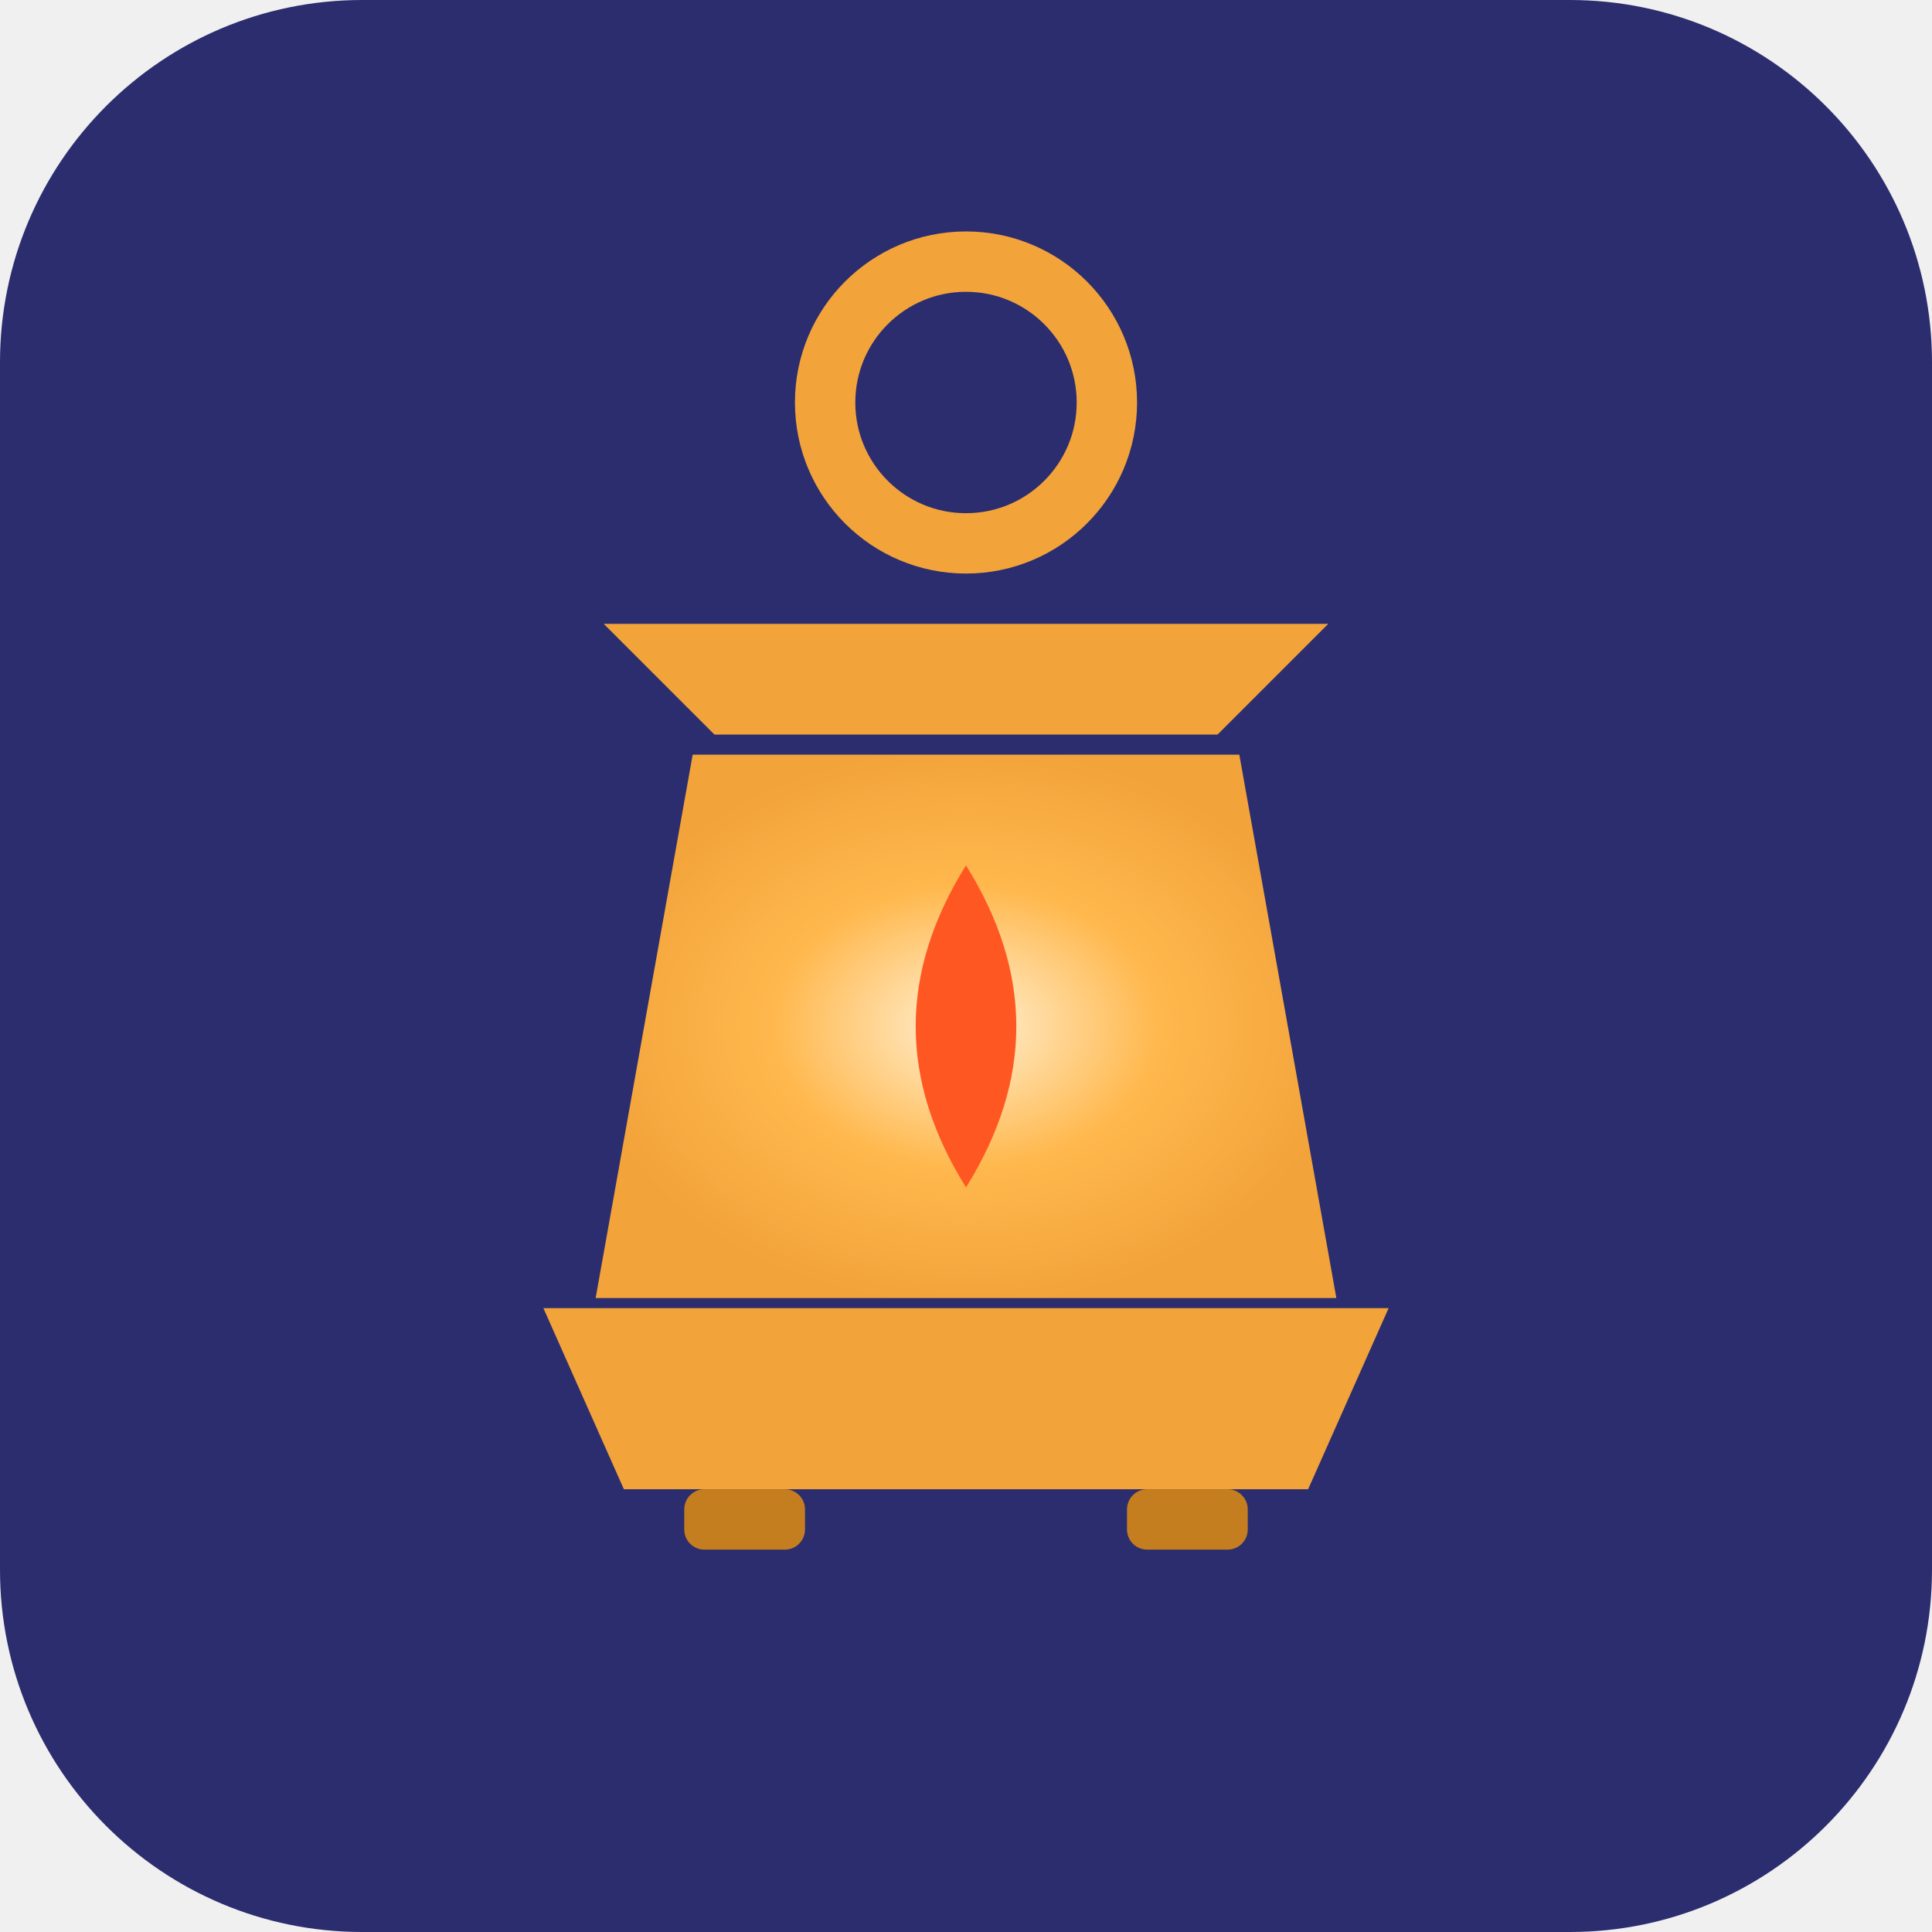
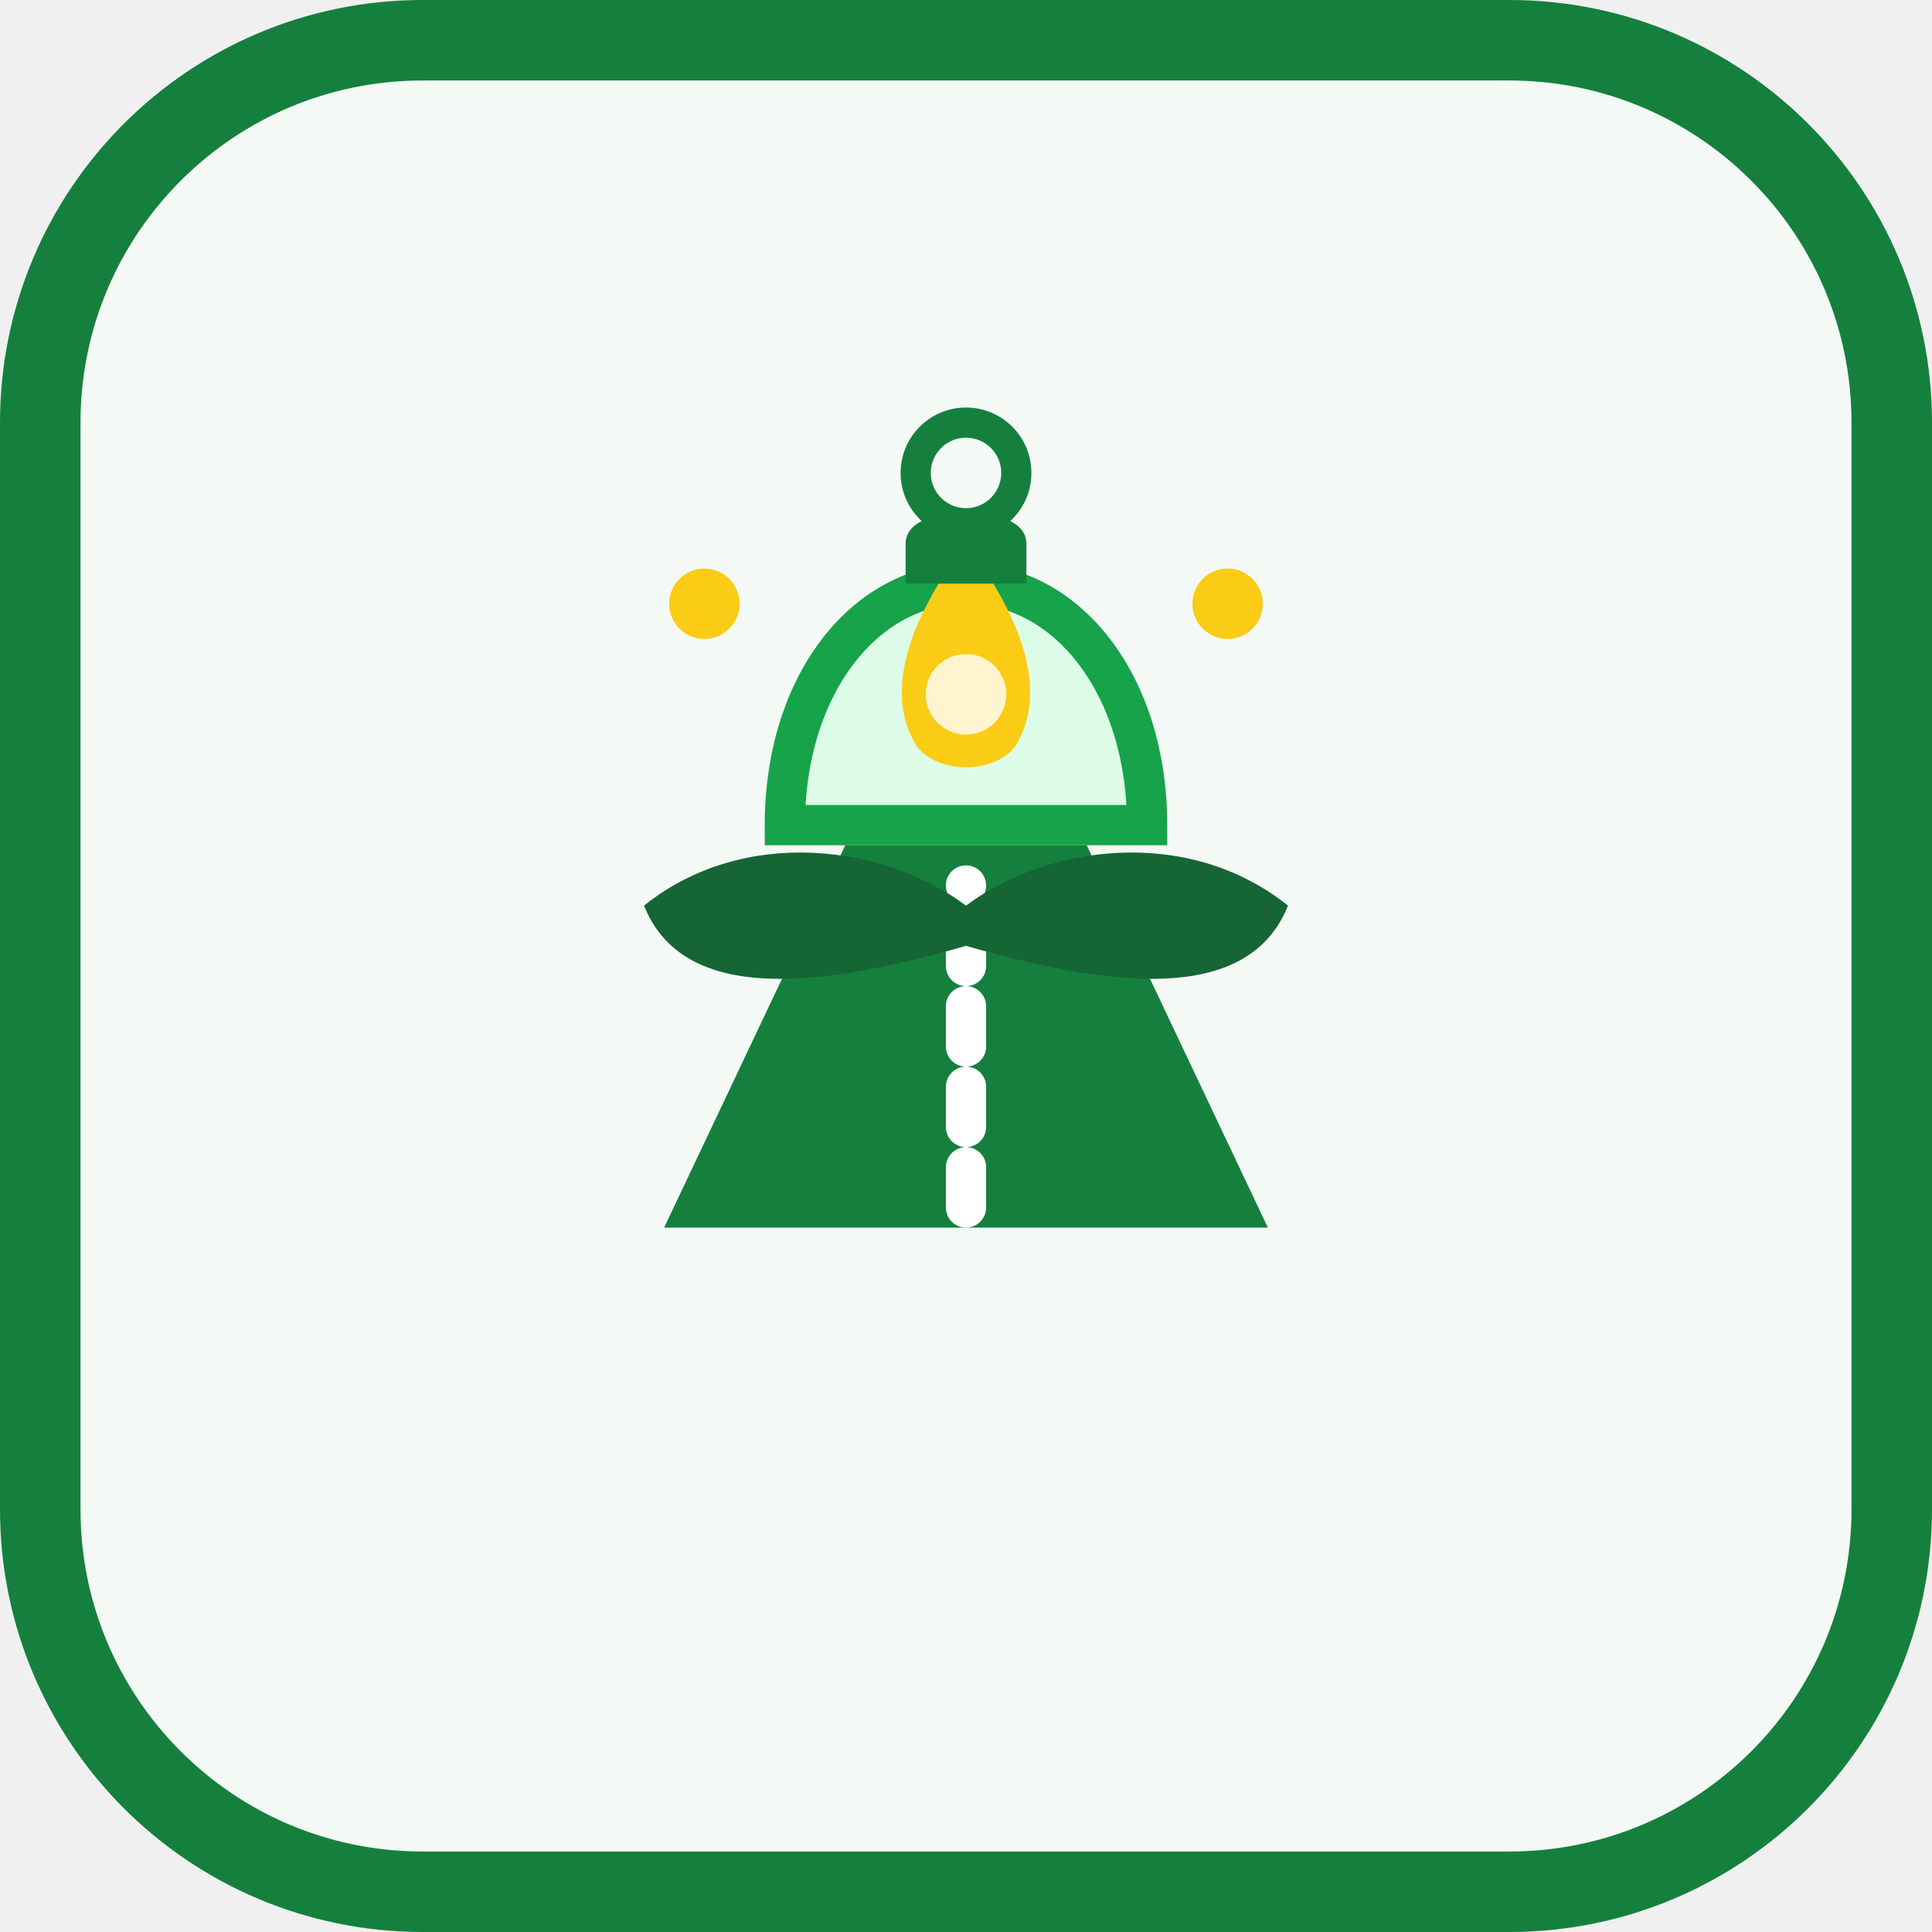
- <svg xmlns="http://www.w3.org/2000/svg" viewBox="0 0 192 192" width="192" height="192">
-   <rect width="192" height="192" rx="36" fill="#2B2D6E" />
-   <circle cx="96" cy="40" r="14" fill="none" stroke="#F2A33A" stroke-width="6" />
-   <path d="M60 62 L132 62 L120 74 L72 74 Z" fill="#F2A33A" />
-   <defs>
-     <radialGradient id="glow192" cx="50%" cy="50%" r="50%">
-       <stop offset="0%" stop-color="#FFF0D4" />
-       <stop offset="50%" stop-color="#FFB84D" />
-       <stop offset="100%" stop-color="#F2A33A" />
-     </radialGradient>
-   </defs>
-   <path d="M68 74 L124 74 L134 130 L58 130 Z" fill="url(#glow192)" stroke="#2B2D6E" stroke-width="2" />
-   <path d="M96 86 Q106 102 96 118 Q86 102 96 86 Z" fill="#FF5722" />
-   <path d="M54 130 L138 130 L130 148 L62 148 Z" fill="#F2A33A" />
-   <rect x="68" y="148" width="12" height="6" rx="2" fill="#C47E20" />
-   <rect x="112" y="148" width="12" height="6" rx="2" fill="#C47E20" />
+ <svg xmlns="http://www.w3.org/2000/svg" viewBox="0 0 192 192" fill="none">
+   <rect width="192" height="192" rx="42" fill="#F4F9F6" />
+   <rect x="4" y="4" width="184" height="184" rx="38" stroke="#15803D" stroke-width="8" />
+   <g transform="translate(46, 36) scale(1.0)">
+     <path d="M20 86L38 48L62 48L80 86H20Z" fill="#15803D" />
+     <path d="M50 84V52" stroke="#FFFFFF" stroke-width="4" stroke-linecap="round" stroke-dasharray="4 4" />
+     <path d="M18 54C28 46 42 48 50 54C58 48 72 46 82 54C78 64 64 62 50 58C36 62 22 64 18 54Z" fill="#166534" />
+     <path d="M32 46C32 32 40 22 50 22C60 22 68 32 68 46H32Z" fill="#DCFCE7" stroke="#16A34A" stroke-width="4" />
+     <path d="M50 18C44 26 42 33 45 38C47 41 53 41 55 38C58 33 56 26 50 18Z" fill="#FACC15" />
+     <circle cx="50" cy="33" r="4" fill="#FFFFFF" opacity="0.8" />
+     <path d="M44 22H56V18C56 16.5 54.5 15 50 15C45.5 15 44 16.5 44 18V22Z" fill="#15803D" />
+     <circle cx="50" cy="11" r="5" stroke="#15803D" stroke-width="3" fill="none" />
+     <circle cx="24" cy="24" r="3.5" fill="#FACC15" />
+     <circle cx="76" cy="24" r="3.5" fill="#FACC15" />
+   </g>
</svg>
